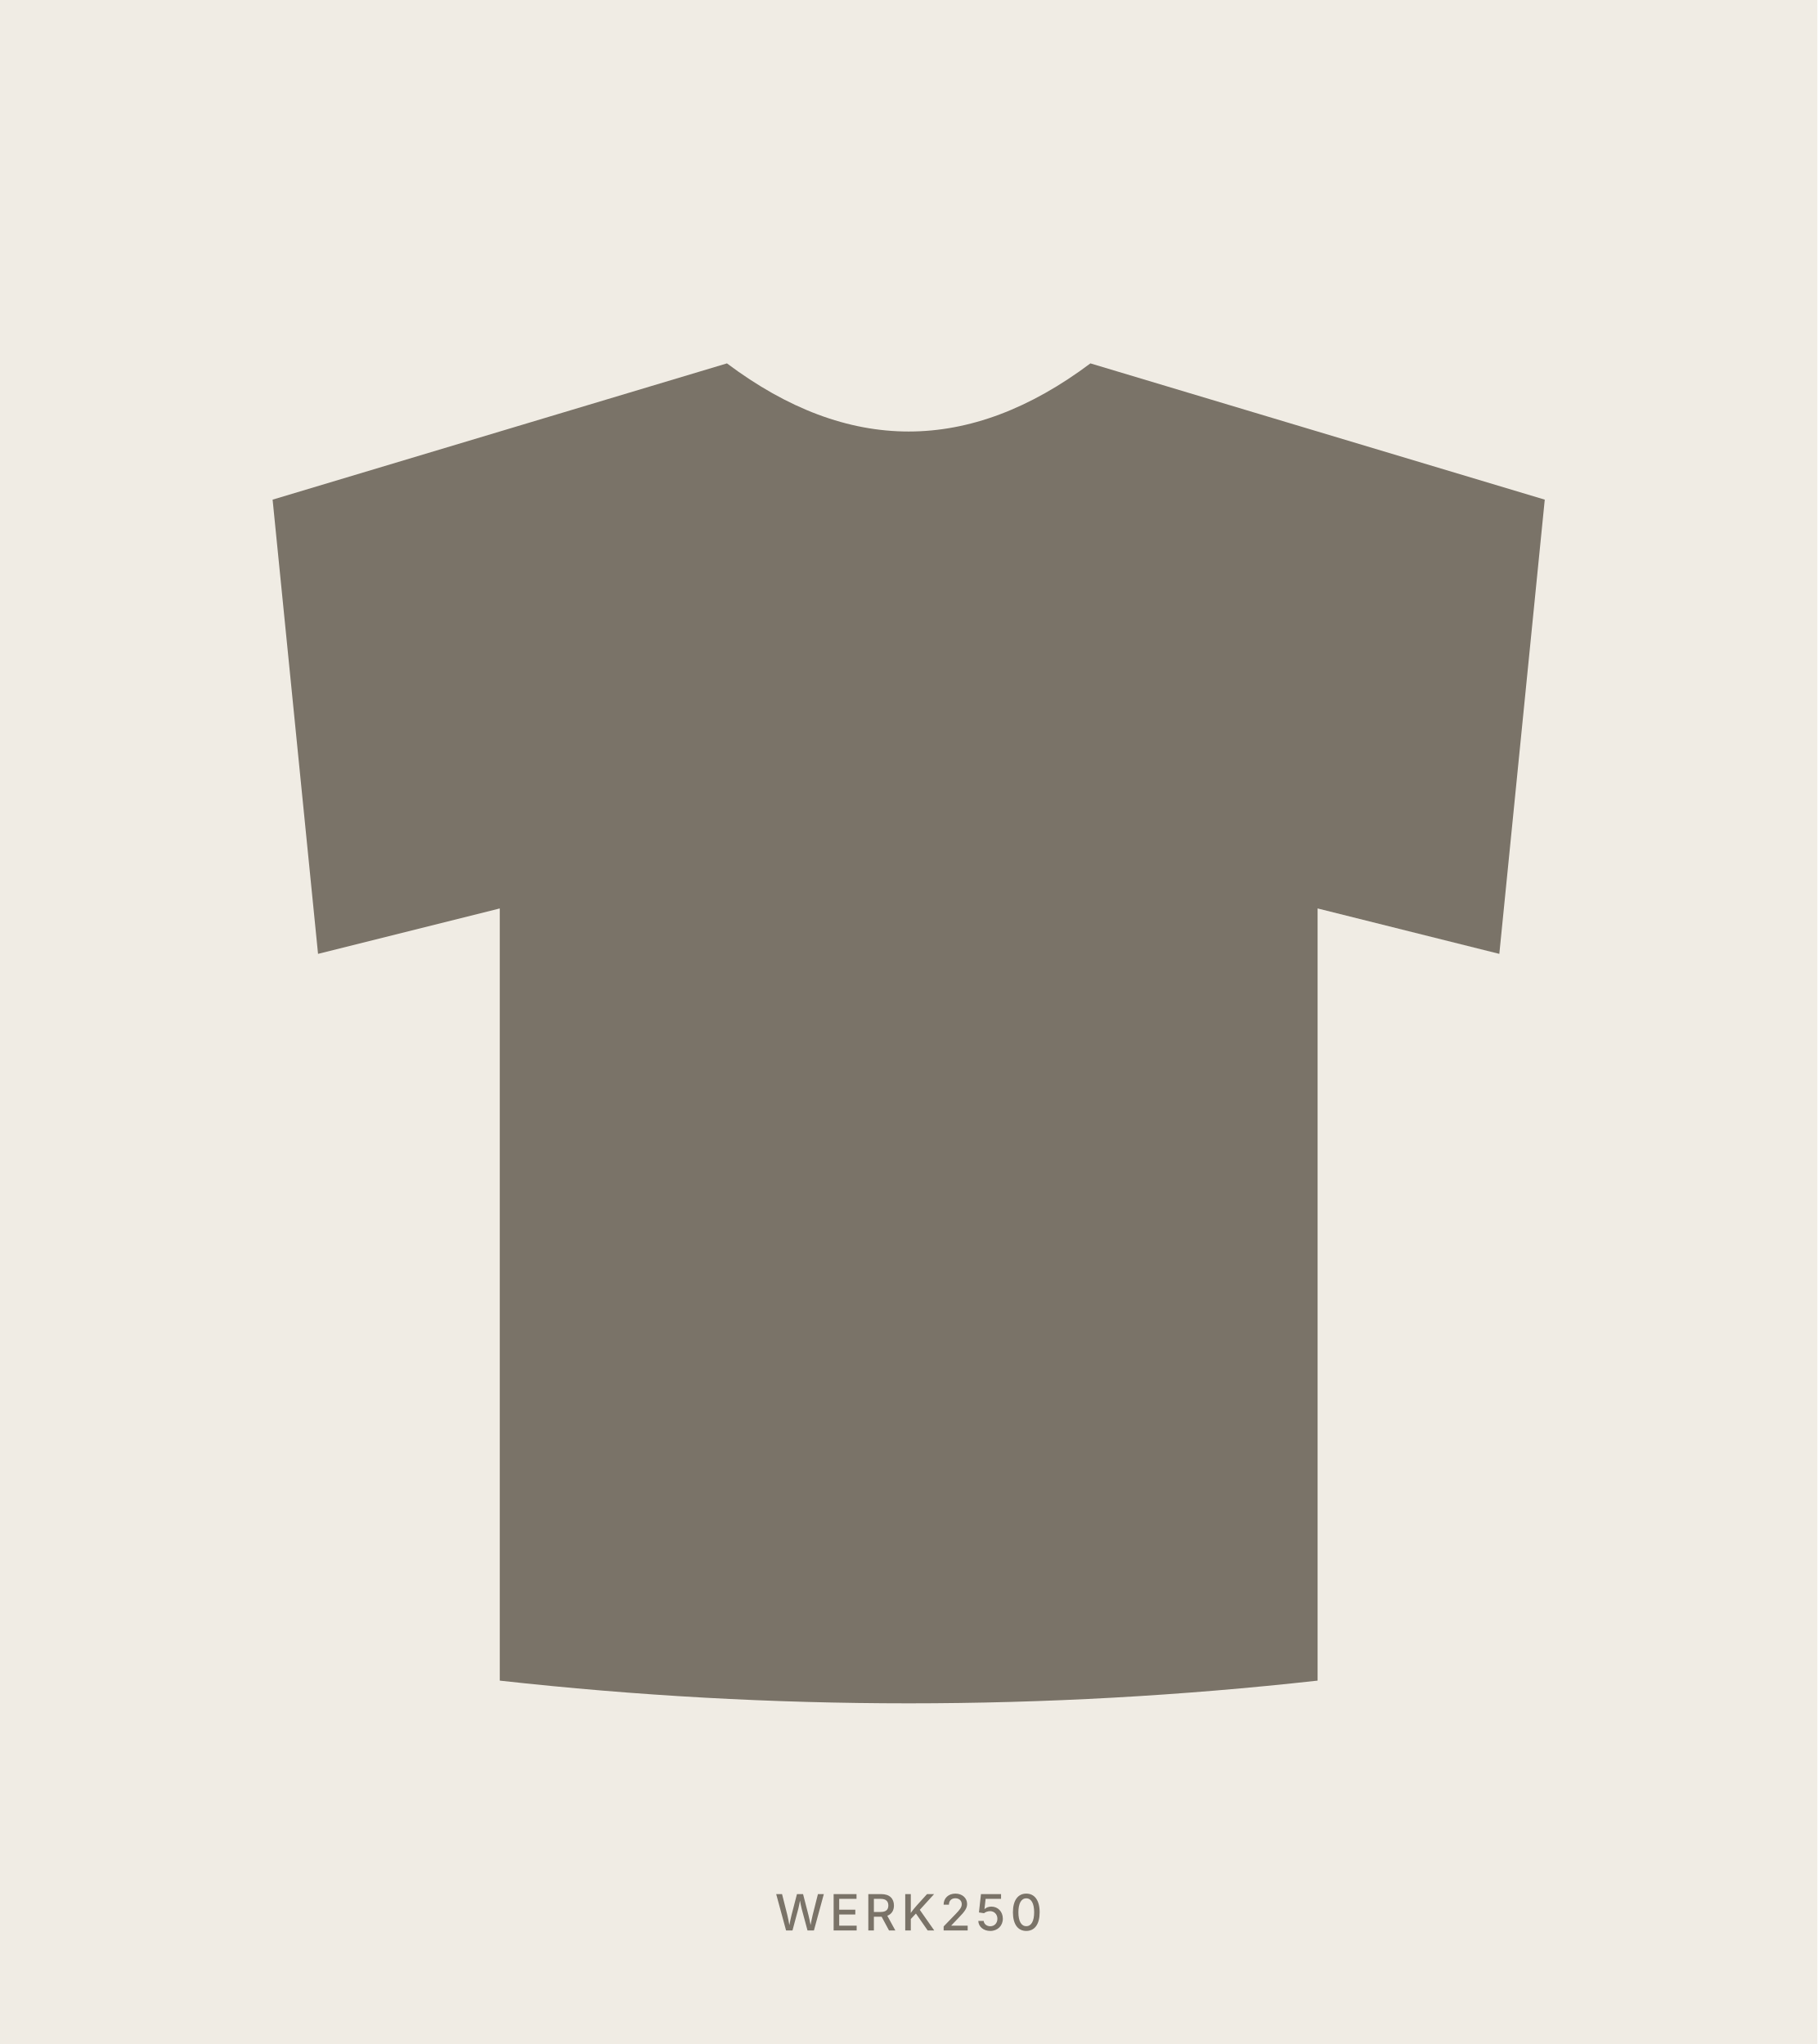
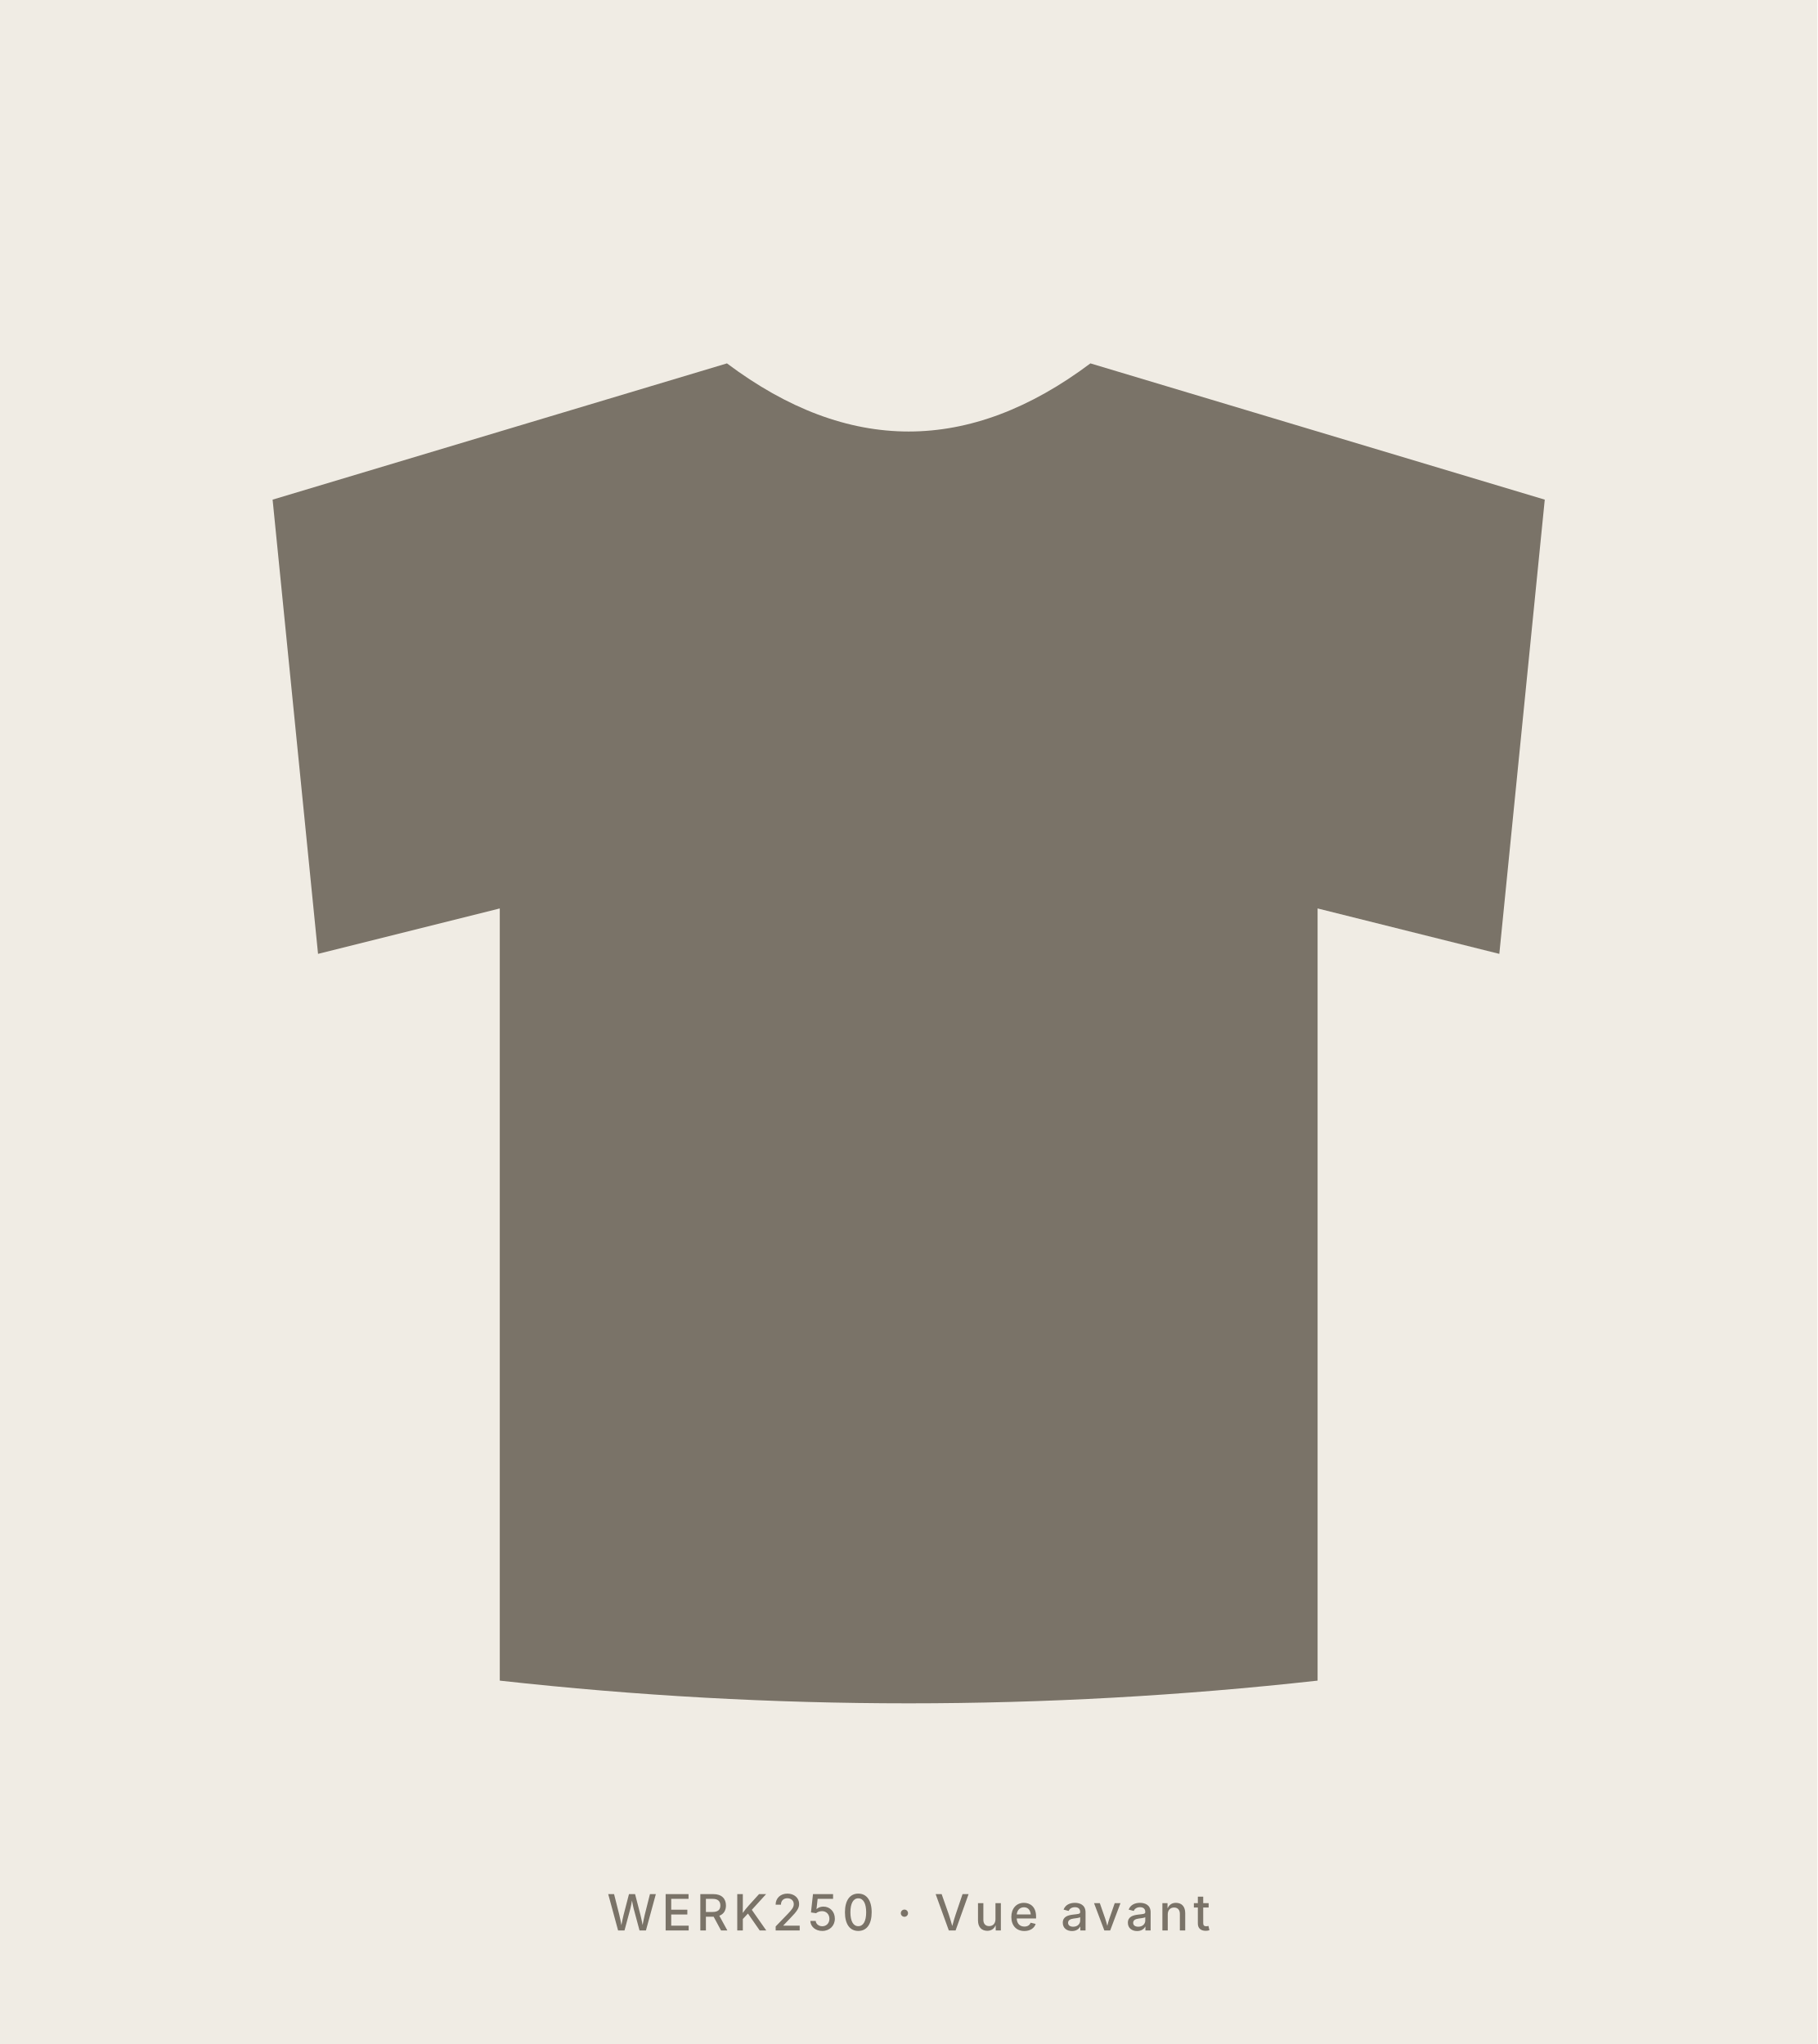
- <svg xmlns="http://www.w3.org/2000/svg" viewBox="0 0 800 900" width="800" height="900" role="img" aria-label="WERK250">
+ <svg xmlns="http://www.w3.org/2000/svg" viewBox="0 0 800 900" width="800" height="900" role="img" aria-label="WERK250 Vue avant">
  <rect width="800" height="900" fill="#F0ECE4" />
  <g>
    <path d="M120 220 L320 160 Q400 220 480 160 L680 220 L660 420 L580 400 L580 740 Q400 760 220 740 L220 400 L140 420 Z" fill="#7A7368" stroke="none" stroke-width="3" />
  </g>
-   <text x="400" y="850" text-anchor="middle" font-family="Inter,system-ui,sans-serif" font-size="22" font-weight="500" fill="#7A7368" letter-spacing="2">WERK250</text>
+   <text x="400" y="850" text-anchor="middle" font-family="Inter,system-ui,sans-serif" font-size="22" font-weight="500" fill="#7A7368" letter-spacing="2">WERK250 · Vue avant</text>
</svg>
